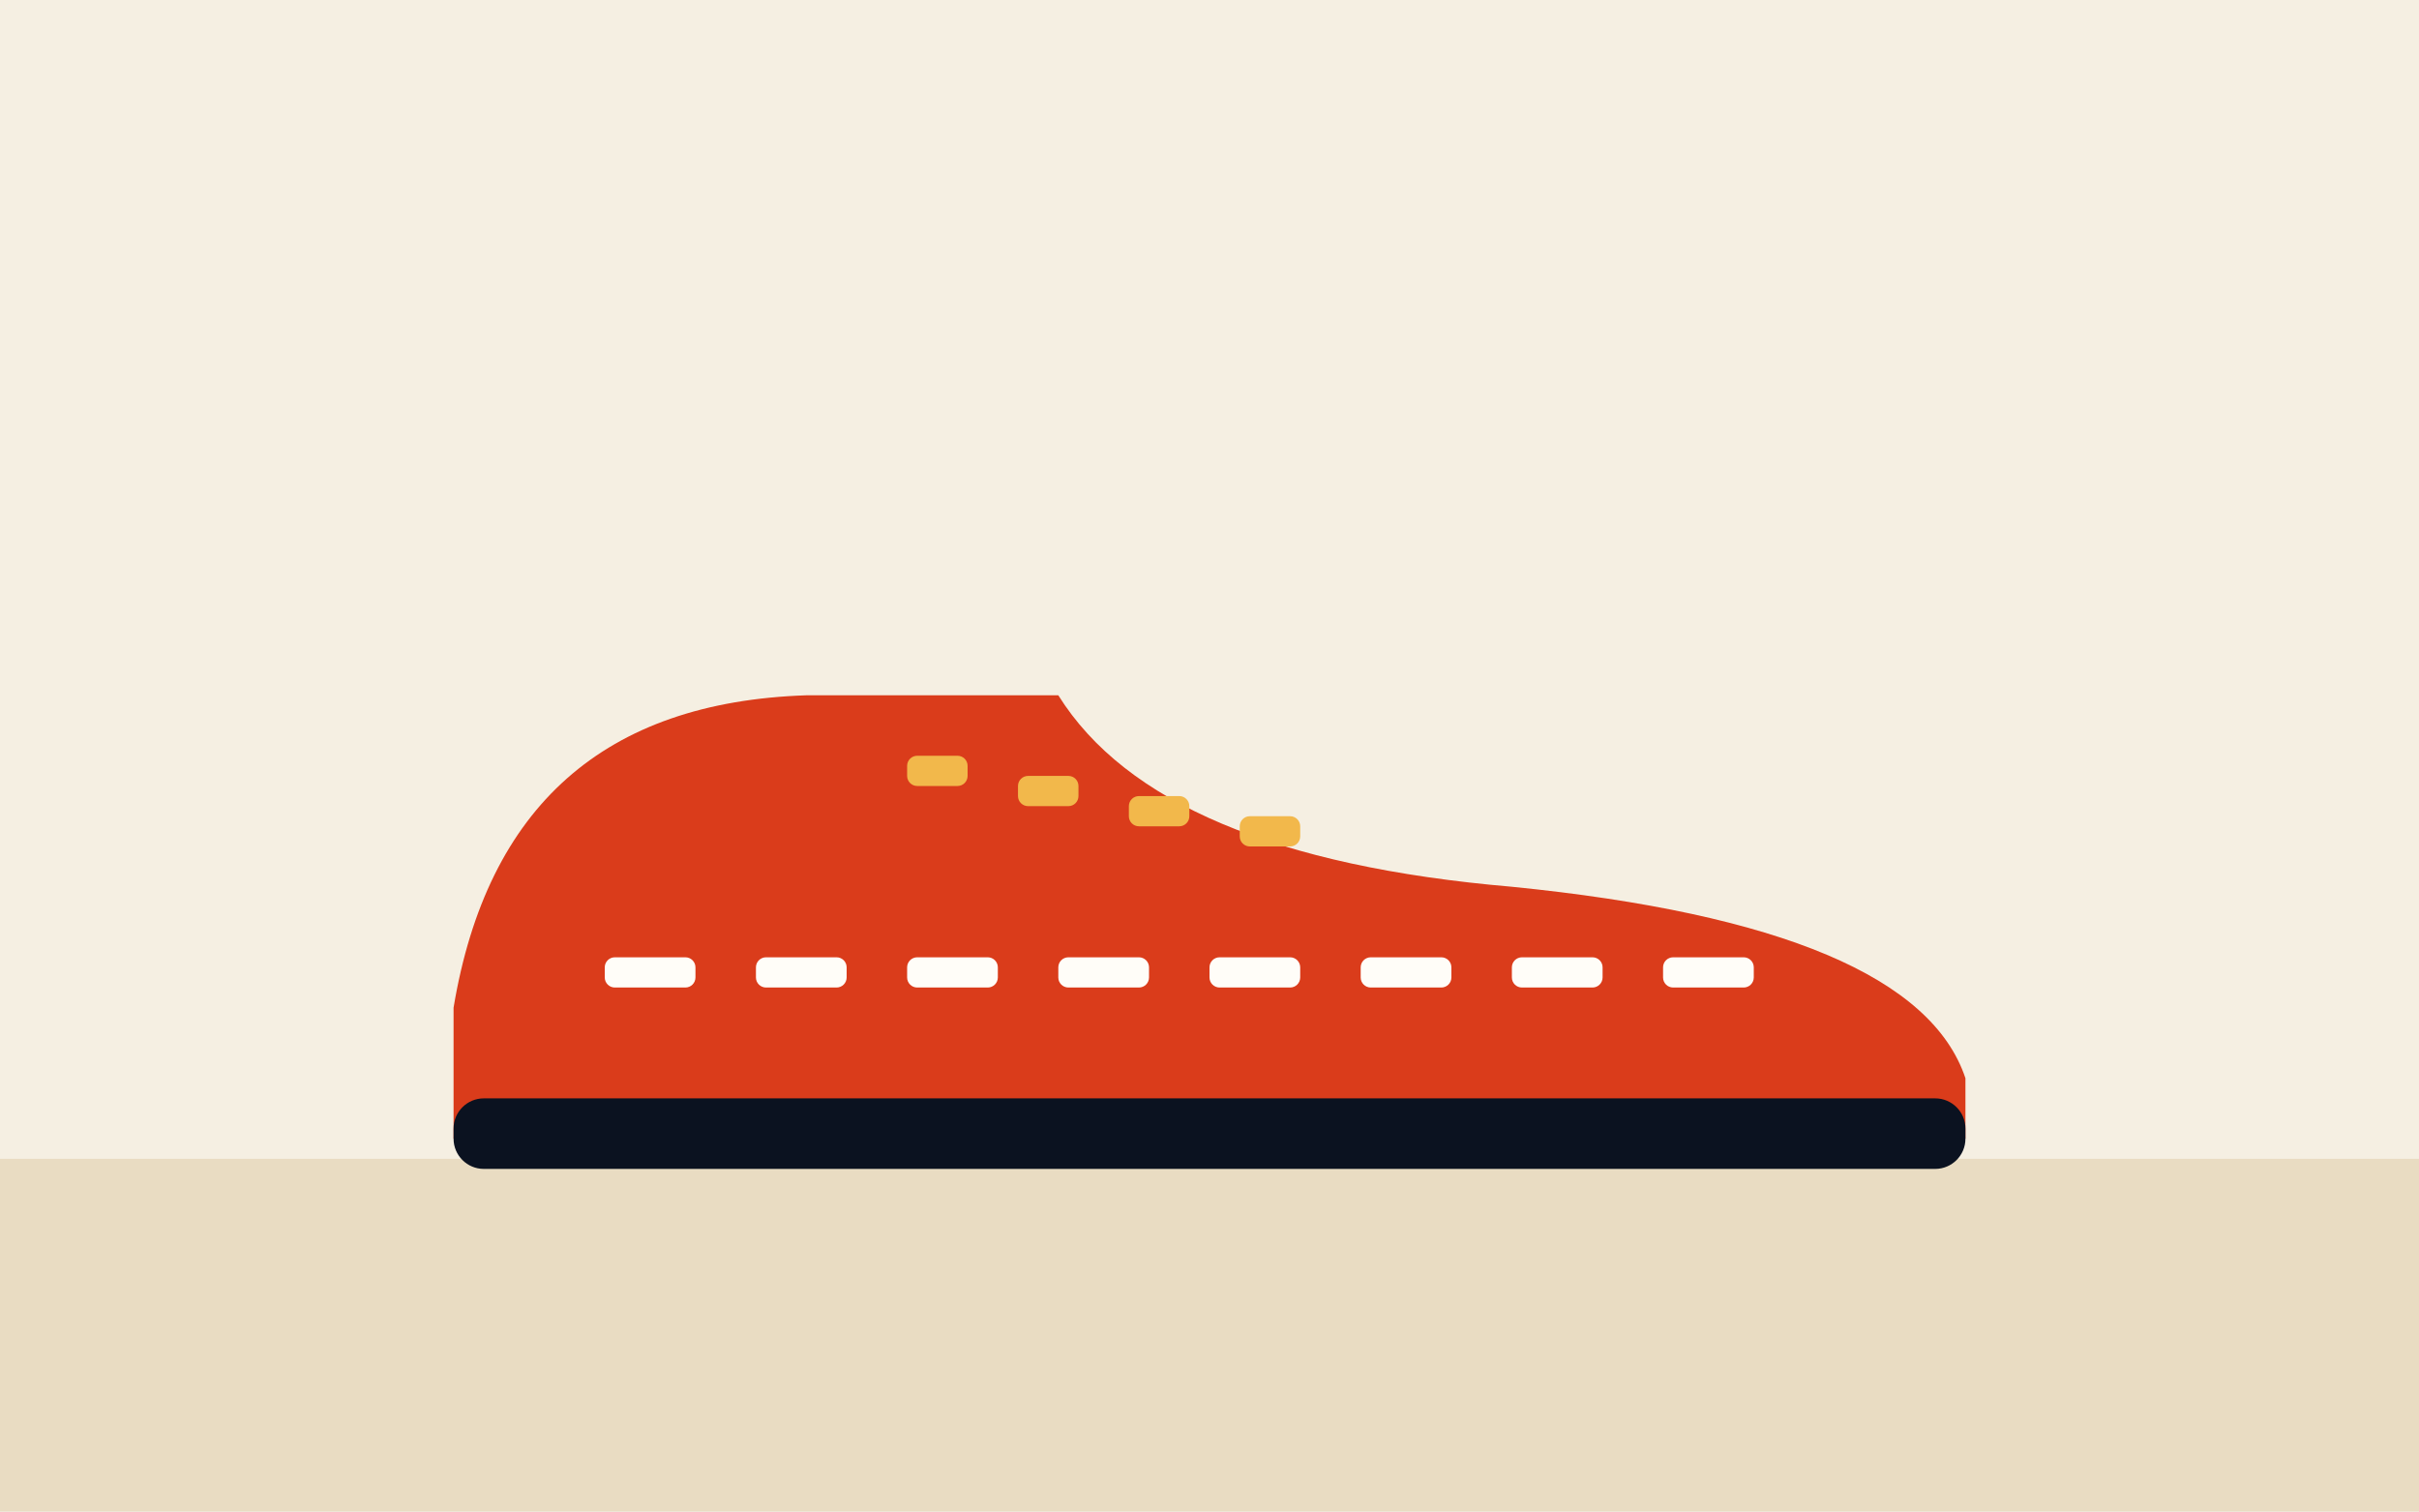
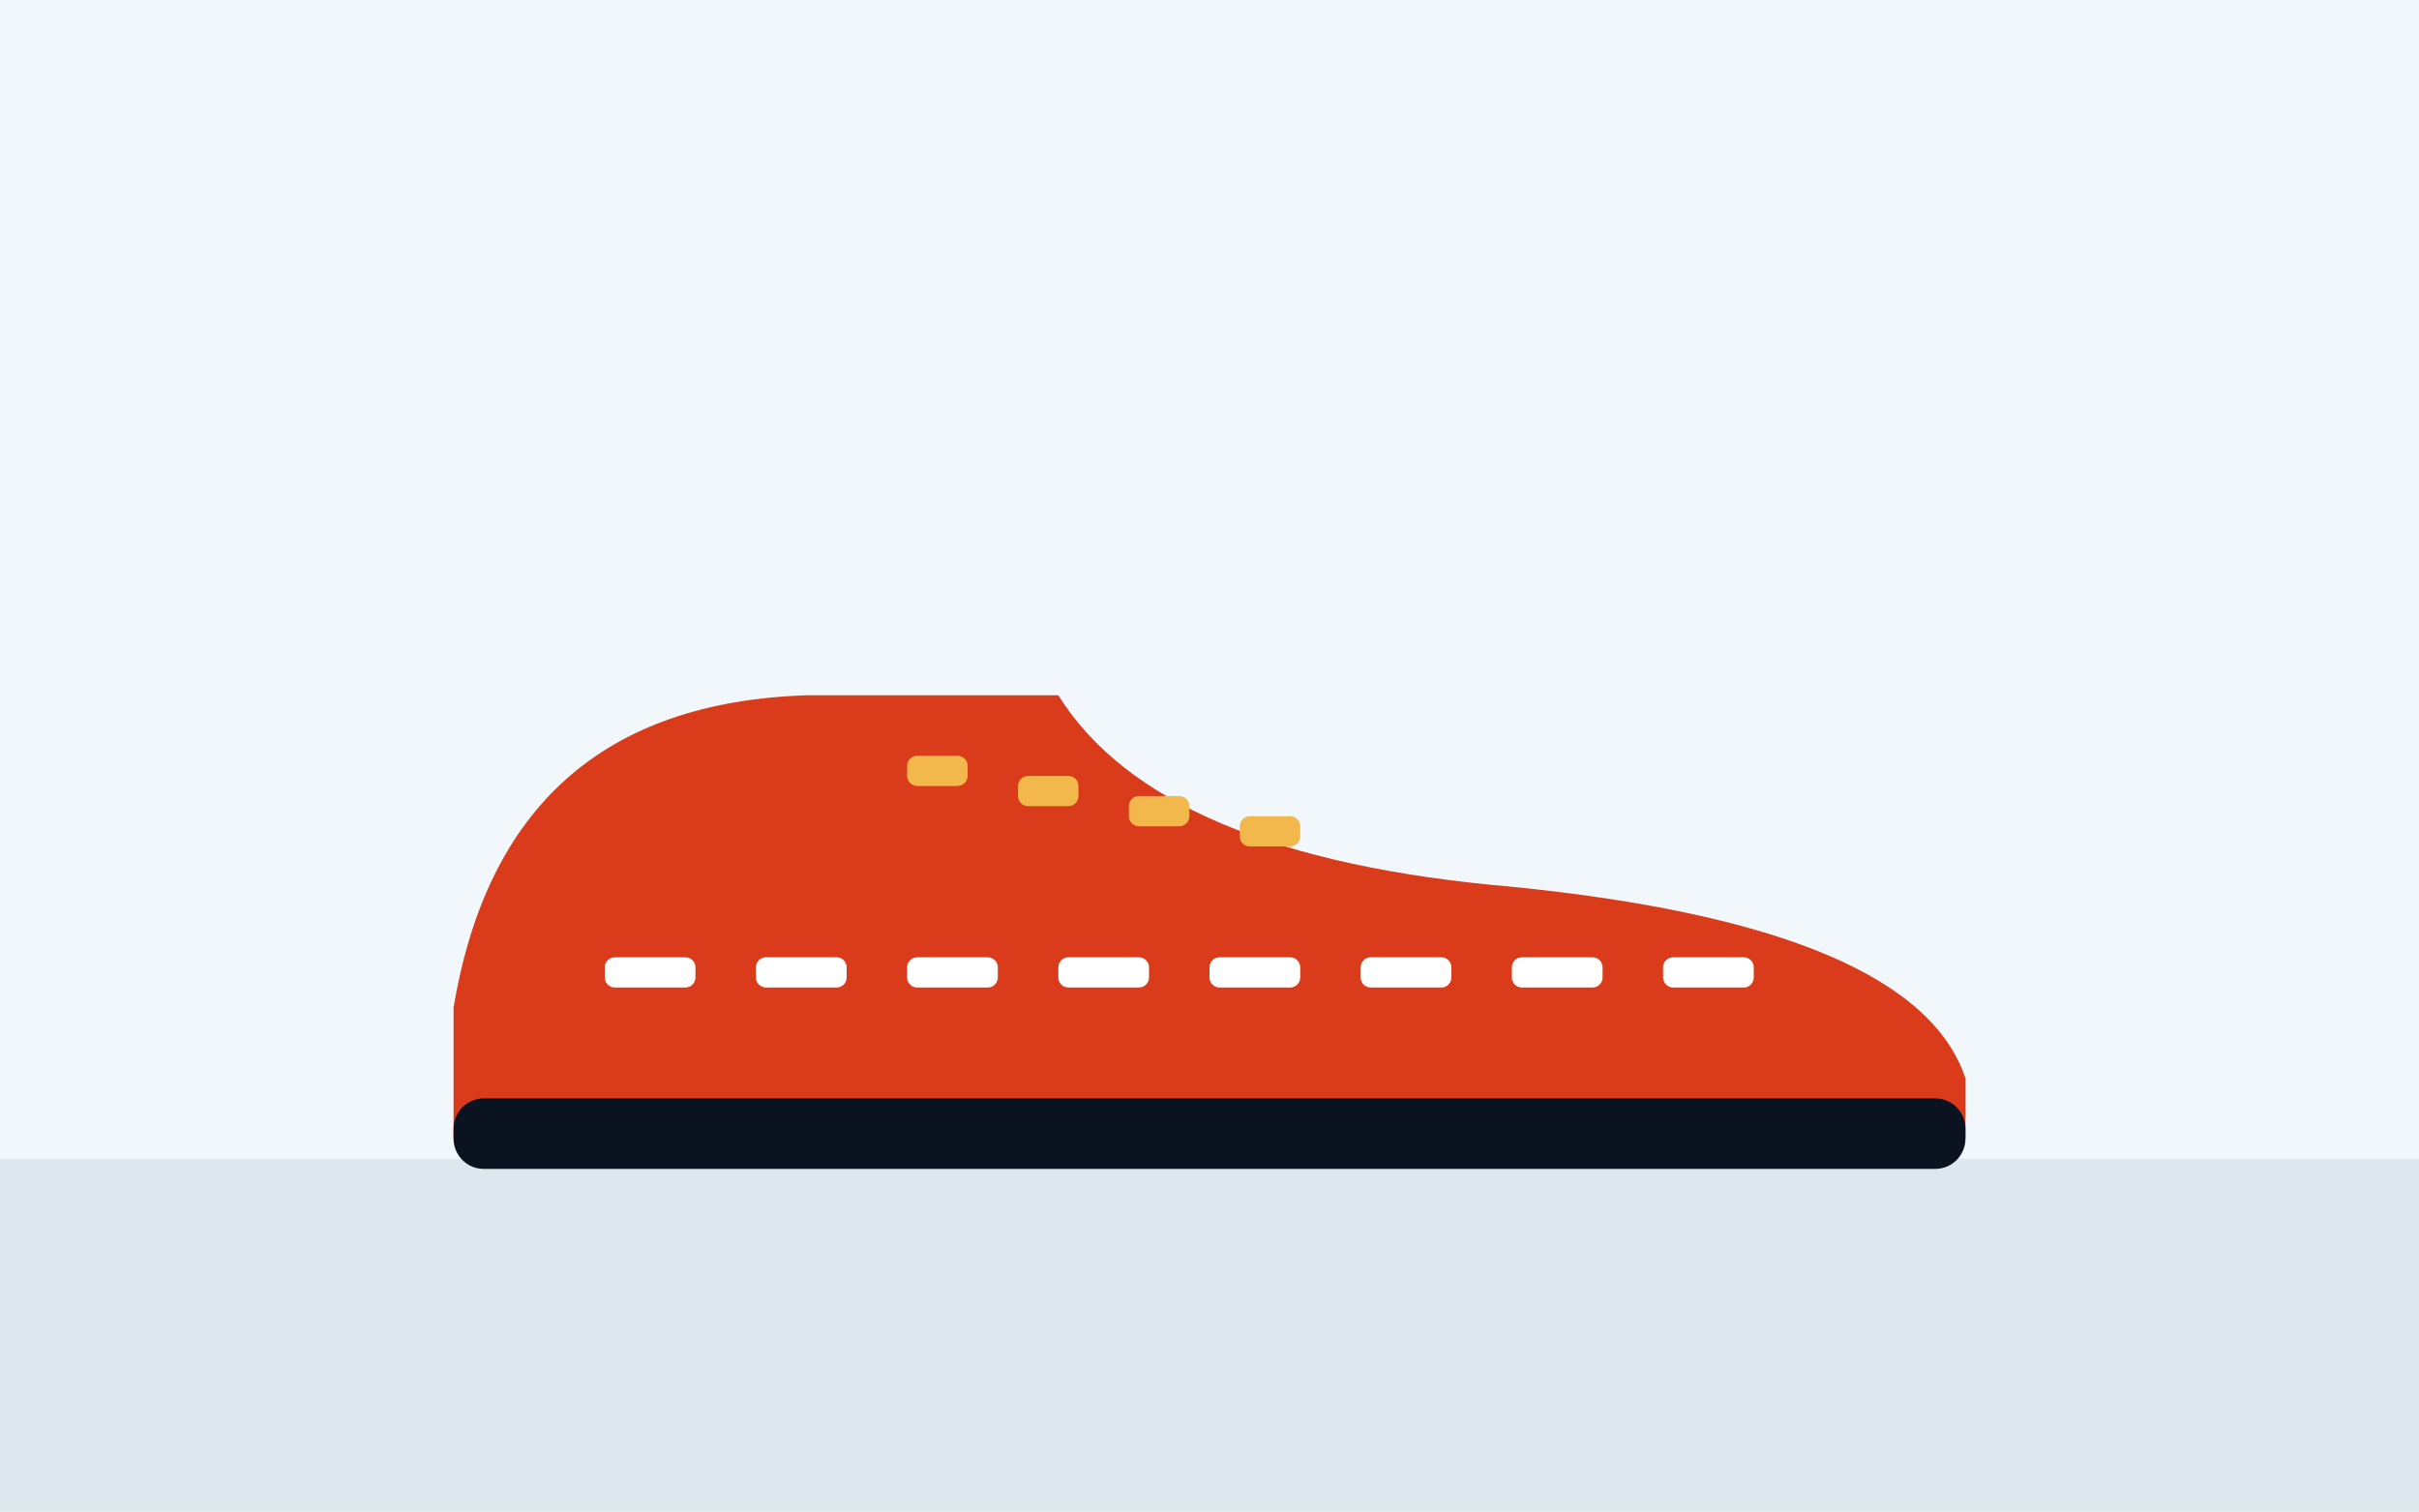
<svg xmlns="http://www.w3.org/2000/svg" viewBox="0 0 480 300" role="img" aria-label="Une chaussure faite main">
-   <rect width="480" height="300" fill="#F5EFE2" />
-   <rect x="0" y="230" width="480" height="70" rx="0" fill="#E9DCC2" />
+   <rect width="480" height="300" fill="#F1F7FA" />
+   <rect x="0" y="230" width="480" height="70" rx="0" fill="#DCE8ED" />
  <path d="M90,200 Q100,140 160,138 L210,138 Q230,170 300,176 Q380,184 390,214 L390,226 L90,226 Z" fill="#DA3C1B" />
  <rect x="90" y="218" width="300" height="14" rx="6" fill="#0B1220" />
  <rect x="180" y="150" width="12" height="6" rx="2" fill="#F2B84B" />
  <rect x="202" y="154" width="12" height="6" rx="2" fill="#F2B84B" />
  <rect x="224" y="158" width="12" height="6" rx="2" fill="#F2B84B" />
  <rect x="246" y="162" width="12" height="6" rx="2" fill="#F2B84B" />
-   <rect x="120" y="190" width="18" height="6" rx="2" fill="#FFFDF8" />
-   <rect x="150" y="190" width="18" height="6" rx="2" fill="#FFFDF8" />
-   <rect x="180" y="190" width="18" height="6" rx="2" fill="#FFFDF8" />
-   <rect x="210" y="190" width="18" height="6" rx="2" fill="#FFFDF8" />
-   <rect x="240" y="190" width="18" height="6" rx="2" fill="#FFFDF8" />
-   <rect x="270" y="190" width="18" height="6" rx="2" fill="#FFFDF8" />
-   <rect x="300" y="190" width="18" height="6" rx="2" fill="#FFFDF8" />
-   <rect x="330" y="190" width="18" height="6" rx="2" fill="#FFFDF8" />
+   <rect x="120" y="190" width="18" height="6" rx="2" fill="#FFFFFF" />
+   <rect x="150" y="190" width="18" height="6" rx="2" fill="#FFFFFF" />
+   <rect x="180" y="190" width="18" height="6" rx="2" fill="#FFFFFF" />
+   <rect x="210" y="190" width="18" height="6" rx="2" fill="#FFFFFF" />
+   <rect x="240" y="190" width="18" height="6" rx="2" fill="#FFFFFF" />
+   <rect x="270" y="190" width="18" height="6" rx="2" fill="#FFFFFF" />
+   <rect x="300" y="190" width="18" height="6" rx="2" fill="#FFFFFF" />
+   <rect x="330" y="190" width="18" height="6" rx="2" fill="#FFFFFF" />
</svg>
